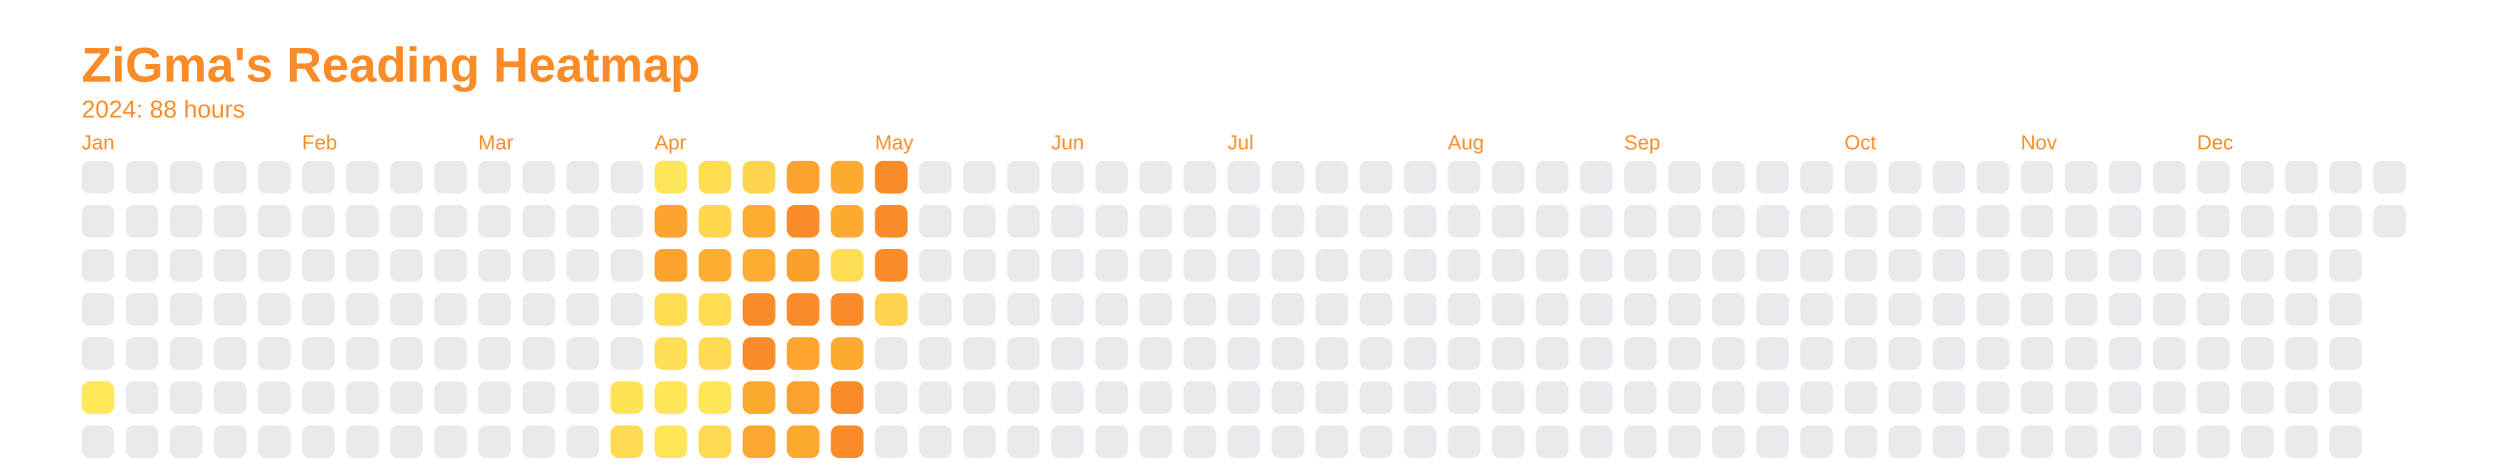
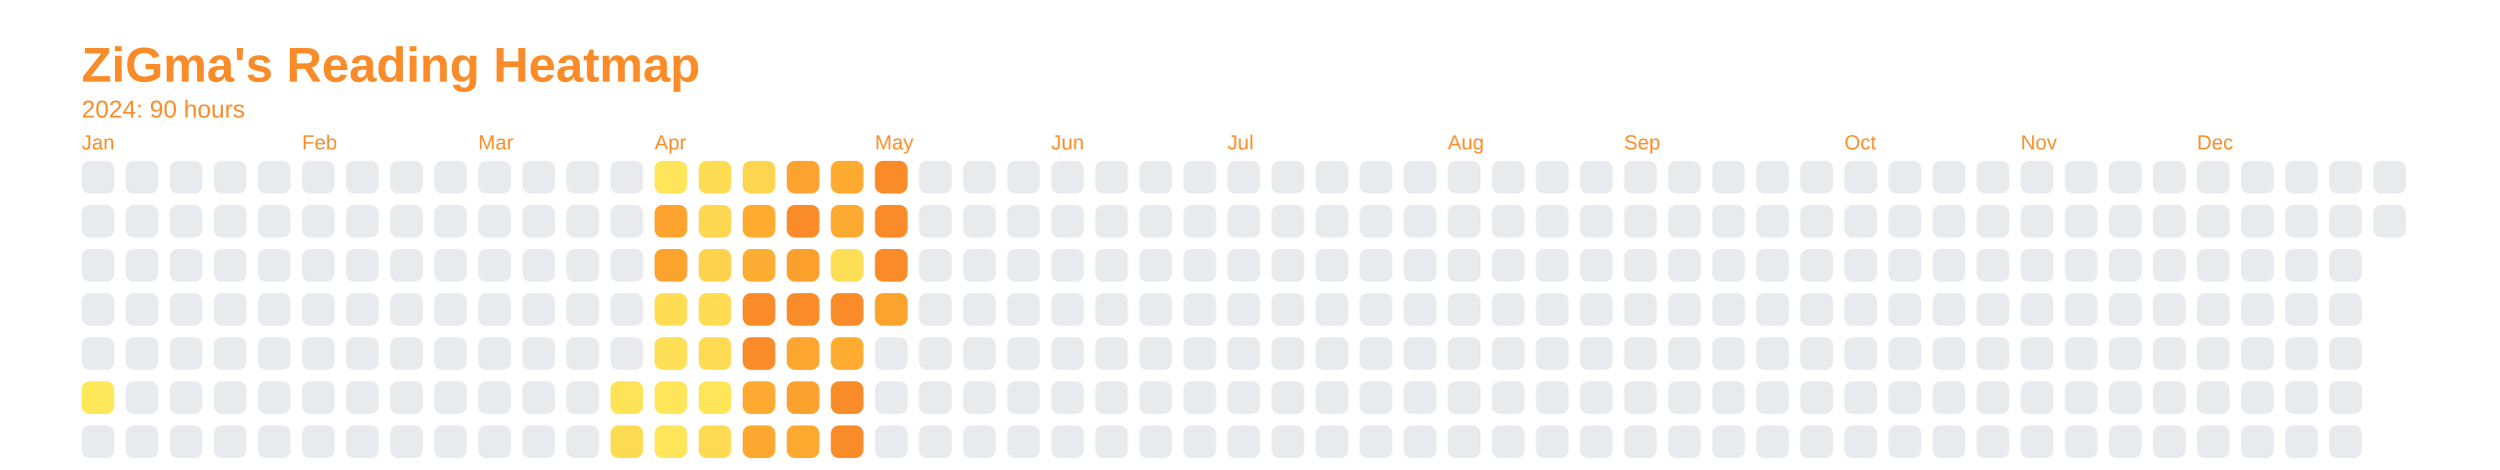
<svg xmlns="http://www.w3.org/2000/svg" baseProfile="full" height="57.5mm" version="1.1" viewBox="0,0,306.2,57.5" width="306.2mm">
  <defs />
  <rect fill="none" height="57.5" width="306.2" x="0" y="0" />
  <text fill="#f98c28" style="font-size:6px; font-family:Arial; font-weight:bold;" x="10" y="10">ZiGma's Reading Heatmap</text>
-   <text fill="#f98c28" style="font-size:3px; font-family:Arial;" x="10" y="14.4">2024: 88 hours</text>
+   <text fill="#f98c28" style="font-size:3px; font-family:Arial;" x="10" y="14.4">2024: 90 hours</text>
  <text fill="#f98c28" style="font-size:2.5px; font-family:Arial" x="10" y="18.3">Jan</text>
  <rect fill="#e8eaed" height="4" rx="1" ry="1" width="4" x="10" y="19.7" />
  <rect fill="#e8eaed" height="4" rx="1" ry="1" width="4" x="10" y="25.1" />
  <rect fill="#e8eaed" height="4" rx="1" ry="1" width="4" x="10" y="30.5" />
  <rect fill="#e8eaed" height="4" rx="1" ry="1" width="4" x="10" y="35.9" />
  <rect fill="#e8eaed" height="4" rx="1" ry="1" width="4" x="10" y="41.3" />
  <rect fill="#ffe75a" height="4" rx="1" ry="1" width="4" x="10" y="46.7" />
  <rect fill="#e8eaed" height="4" rx="1" ry="1" width="4" x="10" y="52.1" />
  <rect fill="#e8eaed" height="4" rx="1" ry="1" width="4" x="15.4" y="19.7" />
  <rect fill="#e8eaed" height="4" rx="1" ry="1" width="4" x="15.4" y="25.1" />
  <rect fill="#e8eaed" height="4" rx="1" ry="1" width="4" x="15.4" y="30.5" />
  <rect fill="#e8eaed" height="4" rx="1" ry="1" width="4" x="15.4" y="35.9" />
  <rect fill="#e8eaed" height="4" rx="1" ry="1" width="4" x="15.4" y="41.3" />
  <rect fill="#e8eaed" height="4" rx="1" ry="1" width="4" x="15.4" y="46.7" />
  <rect fill="#e8eaed" height="4" rx="1" ry="1" width="4" x="15.4" y="52.1" />
  <rect fill="#e8eaed" height="4" rx="1" ry="1" width="4" x="20.8" y="19.7" />
  <rect fill="#e8eaed" height="4" rx="1" ry="1" width="4" x="20.8" y="25.1" />
  <rect fill="#e8eaed" height="4" rx="1" ry="1" width="4" x="20.8" y="30.5" />
  <rect fill="#e8eaed" height="4" rx="1" ry="1" width="4" x="20.8" y="35.9" />
  <rect fill="#e8eaed" height="4" rx="1" ry="1" width="4" x="20.8" y="41.3" />
  <rect fill="#e8eaed" height="4" rx="1" ry="1" width="4" x="20.8" y="46.7" />
  <rect fill="#e8eaed" height="4" rx="1" ry="1" width="4" x="20.8" y="52.1" />
  <rect fill="#e8eaed" height="4" rx="1" ry="1" width="4" x="26.2" y="19.7" />
  <rect fill="#e8eaed" height="4" rx="1" ry="1" width="4" x="26.2" y="25.1" />
  <rect fill="#e8eaed" height="4" rx="1" ry="1" width="4" x="26.2" y="30.5" />
  <rect fill="#e8eaed" height="4" rx="1" ry="1" width="4" x="26.2" y="35.9" />
  <rect fill="#e8eaed" height="4" rx="1" ry="1" width="4" x="26.2" y="41.3" />
  <rect fill="#e8eaed" height="4" rx="1" ry="1" width="4" x="26.2" y="46.7" />
  <rect fill="#e8eaed" height="4" rx="1" ry="1" width="4" x="26.2" y="52.1" />
  <rect fill="#e8eaed" height="4" rx="1" ry="1" width="4" x="31.6" y="19.7" />
  <rect fill="#e8eaed" height="4" rx="1" ry="1" width="4" x="31.6" y="25.1" />
  <rect fill="#e8eaed" height="4" rx="1" ry="1" width="4" x="31.6" y="30.5" />
  <rect fill="#e8eaed" height="4" rx="1" ry="1" width="4" x="31.6" y="35.9" />
  <rect fill="#e8eaed" height="4" rx="1" ry="1" width="4" x="31.6" y="41.3" />
  <rect fill="#e8eaed" height="4" rx="1" ry="1" width="4" x="31.6" y="46.7" />
  <rect fill="#e8eaed" height="4" rx="1" ry="1" width="4" x="31.6" y="52.1" />
  <text fill="#f98c28" style="font-size:2.5px; font-family:Arial" x="37.0" y="18.3">Feb</text>
  <rect fill="#e8eaed" height="4" rx="1" ry="1" width="4" x="37.0" y="19.7" />
  <rect fill="#e8eaed" height="4" rx="1" ry="1" width="4" x="37.0" y="25.1" />
  <rect fill="#e8eaed" height="4" rx="1" ry="1" width="4" x="37.0" y="30.5" />
  <rect fill="#e8eaed" height="4" rx="1" ry="1" width="4" x="37.0" y="35.9" />
  <rect fill="#e8eaed" height="4" rx="1" ry="1" width="4" x="37.0" y="41.3" />
  <rect fill="#e8eaed" height="4" rx="1" ry="1" width="4" x="37.0" y="46.7" />
  <rect fill="#e8eaed" height="4" rx="1" ry="1" width="4" x="37.0" y="52.1" />
  <rect fill="#e8eaed" height="4" rx="1" ry="1" width="4" x="42.4" y="19.7" />
  <rect fill="#e8eaed" height="4" rx="1" ry="1" width="4" x="42.4" y="25.1" />
  <rect fill="#e8eaed" height="4" rx="1" ry="1" width="4" x="42.4" y="30.5" />
  <rect fill="#e8eaed" height="4" rx="1" ry="1" width="4" x="42.4" y="35.9" />
  <rect fill="#e8eaed" height="4" rx="1" ry="1" width="4" x="42.4" y="41.3" />
  <rect fill="#e8eaed" height="4" rx="1" ry="1" width="4" x="42.4" y="46.7" />
  <rect fill="#e8eaed" height="4" rx="1" ry="1" width="4" x="42.4" y="52.1" />
  <rect fill="#e8eaed" height="4" rx="1" ry="1" width="4" x="47.8" y="19.7" />
  <rect fill="#e8eaed" height="4" rx="1" ry="1" width="4" x="47.8" y="25.1" />
  <rect fill="#e8eaed" height="4" rx="1" ry="1" width="4" x="47.8" y="30.5" />
  <rect fill="#e8eaed" height="4" rx="1" ry="1" width="4" x="47.8" y="35.9" />
  <rect fill="#e8eaed" height="4" rx="1" ry="1" width="4" x="47.8" y="41.3" />
  <rect fill="#e8eaed" height="4" rx="1" ry="1" width="4" x="47.8" y="46.7" />
  <rect fill="#e8eaed" height="4" rx="1" ry="1" width="4" x="47.8" y="52.1" />
  <rect fill="#e8eaed" height="4" rx="1" ry="1" width="4" x="53.2" y="19.7" />
  <rect fill="#e8eaed" height="4" rx="1" ry="1" width="4" x="53.2" y="25.1" />
  <rect fill="#e8eaed" height="4" rx="1" ry="1" width="4" x="53.2" y="30.5" />
  <rect fill="#e8eaed" height="4" rx="1" ry="1" width="4" x="53.2" y="35.9" />
  <rect fill="#e8eaed" height="4" rx="1" ry="1" width="4" x="53.2" y="41.3" />
  <rect fill="#e8eaed" height="4" rx="1" ry="1" width="4" x="53.2" y="46.7" />
  <rect fill="#e8eaed" height="4" rx="1" ry="1" width="4" x="53.2" y="52.1" />
  <text fill="#f98c28" style="font-size:2.5px; font-family:Arial" x="58.6" y="18.3">Mar</text>
  <rect fill="#e8eaed" height="4" rx="1" ry="1" width="4" x="58.6" y="19.7" />
  <rect fill="#e8eaed" height="4" rx="1" ry="1" width="4" x="58.6" y="25.1" />
  <rect fill="#e8eaed" height="4" rx="1" ry="1" width="4" x="58.6" y="30.5" />
  <rect fill="#e8eaed" height="4" rx="1" ry="1" width="4" x="58.6" y="35.9" />
  <rect fill="#e8eaed" height="4" rx="1" ry="1" width="4" x="58.6" y="41.3" />
  <rect fill="#e8eaed" height="4" rx="1" ry="1" width="4" x="58.6" y="46.7" />
  <rect fill="#e8eaed" height="4" rx="1" ry="1" width="4" x="58.6" y="52.1" />
  <rect fill="#e8eaed" height="4" rx="1" ry="1" width="4" x="64" y="19.7" />
  <rect fill="#e8eaed" height="4" rx="1" ry="1" width="4" x="64" y="25.1" />
  <rect fill="#e8eaed" height="4" rx="1" ry="1" width="4" x="64" y="30.5" />
  <rect fill="#e8eaed" height="4" rx="1" ry="1" width="4" x="64" y="35.9" />
  <rect fill="#e8eaed" height="4" rx="1" ry="1" width="4" x="64" y="41.3" />
  <rect fill="#e8eaed" height="4" rx="1" ry="1" width="4" x="64" y="46.7" />
  <rect fill="#e8eaed" height="4" rx="1" ry="1" width="4" x="64" y="52.1" />
  <rect fill="#e8eaed" height="4" rx="1" ry="1" width="4" x="69.4" y="19.7" />
  <rect fill="#e8eaed" height="4" rx="1" ry="1" width="4" x="69.4" y="25.1" />
  <rect fill="#e8eaed" height="4" rx="1" ry="1" width="4" x="69.4" y="30.5" />
  <rect fill="#e8eaed" height="4" rx="1" ry="1" width="4" x="69.4" y="35.9" />
  <rect fill="#e8eaed" height="4" rx="1" ry="1" width="4" x="69.4" y="41.3" />
  <rect fill="#e8eaed" height="4" rx="1" ry="1" width="4" x="69.4" y="46.7" />
  <rect fill="#e8eaed" height="4" rx="1" ry="1" width="4" x="69.4" y="52.1" />
  <rect fill="#e8eaed" height="4" rx="1" ry="1" width="4" x="74.8" y="19.7" />
  <rect fill="#e8eaed" height="4" rx="1" ry="1" width="4" x="74.8" y="25.1" />
  <rect fill="#e8eaed" height="4" rx="1" ry="1" width="4" x="74.8" y="30.5" />
  <rect fill="#e8eaed" height="4" rx="1" ry="1" width="4" x="74.8" y="35.9" />
  <rect fill="#e8eaed" height="4" rx="1" ry="1" width="4" x="74.8" y="41.3" />
  <rect fill="#ffe357" height="4" rx="1" ry="1" width="4" x="74.8" y="46.7" />
  <rect fill="#fedb52" height="4" rx="1" ry="1" width="4" x="74.8" y="52.1" />
  <text fill="#f98c28" style="font-size:2.5px; font-family:Arial" x="80.2" y="18.3">Apr</text>
  <rect fill="#ffe559" height="4" rx="1" ry="1" width="4" x="80.2" y="19.7" />
-   <rect fill="#fca32e" height="4" rx="1" ry="1" width="4" x="80.2" y="25.1" />
+   <rect fill="#fca42e" height="4" rx="1" ry="1" width="4" x="80.2" y="25.1" />
  <rect fill="#fca32e" height="4" rx="1" ry="1" width="4" x="80.2" y="30.5" />
  <rect fill="#fedd53" height="4" rx="1" ry="1" width="4" x="80.2" y="35.9" />
  <rect fill="#ffdf55" height="4" rx="1" ry="1" width="4" x="80.2" y="41.3" />
  <rect fill="#ffe558" height="4" rx="1" ry="1" width="4" x="80.2" y="46.7" />
  <rect fill="#ffe558" height="4" rx="1" ry="1" width="4" x="80.2" y="52.1" />
-   <rect fill="#fedd53" height="4" rx="1" ry="1" width="4" x="85.6" y="19.7" />
-   <rect fill="#fed74f" height="4" rx="1" ry="1" width="4" x="85.6" y="25.1" />
-   <rect fill="#fdad31" height="4" rx="1" ry="1" width="4" x="85.6" y="30.5" />
+   <rect fill="#fedd54" height="4" rx="1" ry="1" width="4" x="85.6" y="19.7" />
+   <rect fill="#fed750" height="4" rx="1" ry="1" width="4" x="85.6" y="25.1" />
+   <rect fill="#fed24d" height="4" rx="1" ry="1" width="4" x="85.6" y="30.5" />
  <rect fill="#fedd53" height="4" rx="1" ry="1" width="4" x="85.6" y="35.9" />
  <rect fill="#fedb52" height="4" rx="1" ry="1" width="4" x="85.6" y="41.3" />
  <rect fill="#ffe558" height="4" rx="1" ry="1" width="4" x="85.6" y="46.7" />
-   <rect fill="#feda52" height="4" rx="1" ry="1" width="4" x="85.6" y="52.1" />
-   <rect fill="#fed44e" height="4" rx="1" ry="1" width="4" x="91" y="19.7" />
+   <rect fill="#fedb52" height="4" rx="1" ry="1" width="4" x="85.6" y="52.1" />
+   <rect fill="#fed54e" height="4" rx="1" ry="1" width="4" x="91" y="19.7" />
  <rect fill="#fdac30" height="4" rx="1" ry="1" width="4" x="91" y="25.1" />
  <rect fill="#fdad31" height="4" rx="1" ry="1" width="4" x="91" y="30.5" />
  <rect fill="#f98c28" height="4" rx="1" ry="1" width="4" x="91" y="35.9" />
  <rect fill="#f98c28" height="4" rx="1" ry="1" width="4" x="91" y="41.3" />
-   <rect fill="#fca930" height="4" rx="1" ry="1" width="4" x="91" y="46.7" />
+   <rect fill="#fcaa30" height="4" rx="1" ry="1" width="4" x="91" y="46.7" />
  <rect fill="#fca72f" height="4" rx="1" ry="1" width="4" x="91" y="52.1" />
  <rect fill="#fca22e" height="4" rx="1" ry="1" width="4" x="96.4" y="19.7" />
  <rect fill="#f98c28" height="4" rx="1" ry="1" width="4" x="96.4" y="25.1" />
  <rect fill="#fb9f2d" height="4" rx="1" ry="1" width="4" x="96.4" y="30.5" />
  <rect fill="#f98c28" height="4" rx="1" ry="1" width="4" x="96.4" y="35.9" />
  <rect fill="#fca62f" height="4" rx="1" ry="1" width="4" x="96.4" y="41.3" />
  <rect fill="#fba22e" height="4" rx="1" ry="1" width="4" x="96.4" y="46.7" />
  <rect fill="#fca92f" height="4" rx="1" ry="1" width="4" x="96.4" y="52.1" />
-   <rect fill="#fcab30" height="4" rx="1" ry="1" width="4" x="101.8" y="19.7" />
+   <rect fill="#fdab30" height="4" rx="1" ry="1" width="4" x="101.8" y="19.7" />
  <rect fill="#fcaa30" height="4" rx="1" ry="1" width="4" x="101.8" y="25.1" />
-   <rect fill="#fedd54" height="4" rx="1" ry="1" width="4" x="101.8" y="30.5" />
+   <rect fill="#fede54" height="4" rx="1" ry="1" width="4" x="101.8" y="30.5" />
  <rect fill="#f98c28" height="4" rx="1" ry="1" width="4" x="101.8" y="35.9" />
-   <rect fill="#fdab30" height="4" rx="1" ry="1" width="4" x="101.8" y="41.3" />
+   <rect fill="#fdac30" height="4" rx="1" ry="1" width="4" x="101.8" y="41.3" />
  <rect fill="#f98c28" height="4" rx="1" ry="1" width="4" x="101.8" y="46.7" />
  <rect fill="#f98c28" height="4" rx="1" ry="1" width="4" x="101.8" y="52.1" />
  <text fill="#f98c28" style="font-size:2.5px; font-family:Arial" x="107.2" y="18.3">May</text>
  <rect fill="#f98c28" height="4" rx="1" ry="1" width="4" x="107.2" y="19.7" />
  <rect fill="#f98c28" height="4" rx="1" ry="1" width="4" x="107.2" y="25.1" />
  <rect fill="#f98c28" height="4" rx="1" ry="1" width="4" x="107.2" y="30.5" />
-   <rect fill="#fed44e" height="4" rx="1" ry="1" width="4" x="107.2" y="35.9" />
+   <rect fill="#fca32e" height="4" rx="1" ry="1" width="4" x="107.2" y="35.9" />
  <rect fill="#e8eaed" height="4" rx="1" ry="1" width="4" x="107.2" y="41.3" />
  <rect fill="#e8eaed" height="4" rx="1" ry="1" width="4" x="107.2" y="46.7" />
  <rect fill="#e8eaed" height="4" rx="1" ry="1" width="4" x="107.2" y="52.1" />
  <rect fill="#e8eaed" height="4" rx="1" ry="1" width="4" x="112.6" y="19.7" />
  <rect fill="#e8eaed" height="4" rx="1" ry="1" width="4" x="112.6" y="25.1" />
  <rect fill="#e8eaed" height="4" rx="1" ry="1" width="4" x="112.6" y="30.5" />
  <rect fill="#e8eaed" height="4" rx="1" ry="1" width="4" x="112.6" y="35.9" />
  <rect fill="#e8eaed" height="4" rx="1" ry="1" width="4" x="112.6" y="41.3" />
  <rect fill="#e8eaed" height="4" rx="1" ry="1" width="4" x="112.6" y="46.7" />
  <rect fill="#e8eaed" height="4" rx="1" ry="1" width="4" x="112.6" y="52.1" />
  <rect fill="#e8eaed" height="4" rx="1" ry="1" width="4" x="118" y="19.7" />
  <rect fill="#e8eaed" height="4" rx="1" ry="1" width="4" x="118" y="25.1" />
  <rect fill="#e8eaed" height="4" rx="1" ry="1" width="4" x="118" y="30.5" />
  <rect fill="#e8eaed" height="4" rx="1" ry="1" width="4" x="118" y="35.9" />
  <rect fill="#e8eaed" height="4" rx="1" ry="1" width="4" x="118" y="41.3" />
  <rect fill="#e8eaed" height="4" rx="1" ry="1" width="4" x="118" y="46.7" />
  <rect fill="#e8eaed" height="4" rx="1" ry="1" width="4" x="118" y="52.1" />
  <rect fill="#e8eaed" height="4" rx="1" ry="1" width="4" x="123.4" y="19.7" />
  <rect fill="#e8eaed" height="4" rx="1" ry="1" width="4" x="123.4" y="25.1" />
  <rect fill="#e8eaed" height="4" rx="1" ry="1" width="4" x="123.4" y="30.5" />
  <rect fill="#e8eaed" height="4" rx="1" ry="1" width="4" x="123.4" y="35.9" />
  <rect fill="#e8eaed" height="4" rx="1" ry="1" width="4" x="123.4" y="41.3" />
  <rect fill="#e8eaed" height="4" rx="1" ry="1" width="4" x="123.4" y="46.7" />
  <rect fill="#e8eaed" height="4" rx="1" ry="1" width="4" x="123.4" y="52.1" />
  <text fill="#f98c28" style="font-size:2.5px; font-family:Arial" x="128.8" y="18.3">Jun</text>
  <rect fill="#e8eaed" height="4" rx="1" ry="1" width="4" x="128.8" y="19.7" />
  <rect fill="#e8eaed" height="4" rx="1" ry="1" width="4" x="128.8" y="25.1" />
  <rect fill="#e8eaed" height="4" rx="1" ry="1" width="4" x="128.8" y="30.5" />
  <rect fill="#e8eaed" height="4" rx="1" ry="1" width="4" x="128.8" y="35.9" />
  <rect fill="#e8eaed" height="4" rx="1" ry="1" width="4" x="128.8" y="41.3" />
  <rect fill="#e8eaed" height="4" rx="1" ry="1" width="4" x="128.8" y="46.7" />
  <rect fill="#e8eaed" height="4" rx="1" ry="1" width="4" x="128.8" y="52.1" />
  <rect fill="#e8eaed" height="4" rx="1" ry="1" width="4" x="134.2" y="19.7" />
  <rect fill="#e8eaed" height="4" rx="1" ry="1" width="4" x="134.2" y="25.1" />
  <rect fill="#e8eaed" height="4" rx="1" ry="1" width="4" x="134.2" y="30.5" />
  <rect fill="#e8eaed" height="4" rx="1" ry="1" width="4" x="134.2" y="35.9" />
  <rect fill="#e8eaed" height="4" rx="1" ry="1" width="4" x="134.2" y="41.3" />
  <rect fill="#e8eaed" height="4" rx="1" ry="1" width="4" x="134.2" y="46.7" />
  <rect fill="#e8eaed" height="4" rx="1" ry="1" width="4" x="134.2" y="52.1" />
  <rect fill="#e8eaed" height="4" rx="1" ry="1" width="4" x="139.6" y="19.7" />
  <rect fill="#e8eaed" height="4" rx="1" ry="1" width="4" x="139.6" y="25.1" />
  <rect fill="#e8eaed" height="4" rx="1" ry="1" width="4" x="139.6" y="30.5" />
  <rect fill="#e8eaed" height="4" rx="1" ry="1" width="4" x="139.6" y="35.9" />
  <rect fill="#e8eaed" height="4" rx="1" ry="1" width="4" x="139.6" y="41.3" />
  <rect fill="#e8eaed" height="4" rx="1" ry="1" width="4" x="139.6" y="46.7" />
  <rect fill="#e8eaed" height="4" rx="1" ry="1" width="4" x="139.6" y="52.1" />
  <rect fill="#e8eaed" height="4" rx="1" ry="1" width="4" x="145" y="19.7" />
  <rect fill="#e8eaed" height="4" rx="1" ry="1" width="4" x="145" y="25.1" />
  <rect fill="#e8eaed" height="4" rx="1" ry="1" width="4" x="145" y="30.5" />
  <rect fill="#e8eaed" height="4" rx="1" ry="1" width="4" x="145" y="35.9" />
  <rect fill="#e8eaed" height="4" rx="1" ry="1" width="4" x="145" y="41.3" />
  <rect fill="#e8eaed" height="4" rx="1" ry="1" width="4" x="145" y="46.7" />
  <rect fill="#e8eaed" height="4" rx="1" ry="1" width="4" x="145" y="52.1" />
  <text fill="#f98c28" style="font-size:2.5px; font-family:Arial" x="150.4" y="18.3">Jul</text>
  <rect fill="#e8eaed" height="4" rx="1" ry="1" width="4" x="150.4" y="19.7" />
  <rect fill="#e8eaed" height="4" rx="1" ry="1" width="4" x="150.4" y="25.1" />
  <rect fill="#e8eaed" height="4" rx="1" ry="1" width="4" x="150.4" y="30.5" />
  <rect fill="#e8eaed" height="4" rx="1" ry="1" width="4" x="150.4" y="35.9" />
  <rect fill="#e8eaed" height="4" rx="1" ry="1" width="4" x="150.4" y="41.3" />
  <rect fill="#e8eaed" height="4" rx="1" ry="1" width="4" x="150.4" y="46.7" />
  <rect fill="#e8eaed" height="4" rx="1" ry="1" width="4" x="150.4" y="52.1" />
  <rect fill="#e8eaed" height="4" rx="1" ry="1" width="4" x="155.8" y="19.7" />
  <rect fill="#e8eaed" height="4" rx="1" ry="1" width="4" x="155.8" y="25.1" />
  <rect fill="#e8eaed" height="4" rx="1" ry="1" width="4" x="155.8" y="30.5" />
  <rect fill="#e8eaed" height="4" rx="1" ry="1" width="4" x="155.8" y="35.9" />
  <rect fill="#e8eaed" height="4" rx="1" ry="1" width="4" x="155.8" y="41.3" />
  <rect fill="#e8eaed" height="4" rx="1" ry="1" width="4" x="155.8" y="46.7" />
  <rect fill="#e8eaed" height="4" rx="1" ry="1" width="4" x="155.8" y="52.1" />
  <rect fill="#e8eaed" height="4" rx="1" ry="1" width="4" x="161.2" y="19.7" />
  <rect fill="#e8eaed" height="4" rx="1" ry="1" width="4" x="161.2" y="25.1" />
  <rect fill="#e8eaed" height="4" rx="1" ry="1" width="4" x="161.2" y="30.5" />
  <rect fill="#e8eaed" height="4" rx="1" ry="1" width="4" x="161.2" y="35.9" />
  <rect fill="#e8eaed" height="4" rx="1" ry="1" width="4" x="161.2" y="41.3" />
  <rect fill="#e8eaed" height="4" rx="1" ry="1" width="4" x="161.2" y="46.7" />
  <rect fill="#e8eaed" height="4" rx="1" ry="1" width="4" x="161.2" y="52.1" />
  <rect fill="#e8eaed" height="4" rx="1" ry="1" width="4" x="166.6" y="19.7" />
  <rect fill="#e8eaed" height="4" rx="1" ry="1" width="4" x="166.6" y="25.1" />
  <rect fill="#e8eaed" height="4" rx="1" ry="1" width="4" x="166.6" y="30.5" />
  <rect fill="#e8eaed" height="4" rx="1" ry="1" width="4" x="166.6" y="35.9" />
  <rect fill="#e8eaed" height="4" rx="1" ry="1" width="4" x="166.6" y="41.3" />
  <rect fill="#e8eaed" height="4" rx="1" ry="1" width="4" x="166.6" y="46.7" />
  <rect fill="#e8eaed" height="4" rx="1" ry="1" width="4" x="166.6" y="52.1" />
  <rect fill="#e8eaed" height="4" rx="1" ry="1" width="4" x="172" y="19.7" />
  <rect fill="#e8eaed" height="4" rx="1" ry="1" width="4" x="172" y="25.1" />
  <rect fill="#e8eaed" height="4" rx="1" ry="1" width="4" x="172" y="30.5" />
  <rect fill="#e8eaed" height="4" rx="1" ry="1" width="4" x="172" y="35.9" />
  <rect fill="#e8eaed" height="4" rx="1" ry="1" width="4" x="172" y="41.3" />
  <rect fill="#e8eaed" height="4" rx="1" ry="1" width="4" x="172" y="46.7" />
  <rect fill="#e8eaed" height="4" rx="1" ry="1" width="4" x="172" y="52.1" />
  <text fill="#f98c28" style="font-size:2.5px; font-family:Arial" x="177.4" y="18.3">Aug</text>
  <rect fill="#e8eaed" height="4" rx="1" ry="1" width="4" x="177.4" y="19.7" />
  <rect fill="#e8eaed" height="4" rx="1" ry="1" width="4" x="177.4" y="25.1" />
  <rect fill="#e8eaed" height="4" rx="1" ry="1" width="4" x="177.4" y="30.5" />
  <rect fill="#e8eaed" height="4" rx="1" ry="1" width="4" x="177.4" y="35.9" />
  <rect fill="#e8eaed" height="4" rx="1" ry="1" width="4" x="177.4" y="41.3" />
  <rect fill="#e8eaed" height="4" rx="1" ry="1" width="4" x="177.4" y="46.7" />
  <rect fill="#e8eaed" height="4" rx="1" ry="1" width="4" x="177.4" y="52.1" />
  <rect fill="#e8eaed" height="4" rx="1" ry="1" width="4" x="182.8" y="19.7" />
  <rect fill="#e8eaed" height="4" rx="1" ry="1" width="4" x="182.8" y="25.1" />
  <rect fill="#e8eaed" height="4" rx="1" ry="1" width="4" x="182.8" y="30.5" />
  <rect fill="#e8eaed" height="4" rx="1" ry="1" width="4" x="182.8" y="35.9" />
  <rect fill="#e8eaed" height="4" rx="1" ry="1" width="4" x="182.8" y="41.3" />
  <rect fill="#e8eaed" height="4" rx="1" ry="1" width="4" x="182.8" y="46.7" />
  <rect fill="#e8eaed" height="4" rx="1" ry="1" width="4" x="182.8" y="52.1" />
  <rect fill="#e8eaed" height="4" rx="1" ry="1" width="4" x="188.2" y="19.7" />
  <rect fill="#e8eaed" height="4" rx="1" ry="1" width="4" x="188.2" y="25.1" />
  <rect fill="#e8eaed" height="4" rx="1" ry="1" width="4" x="188.2" y="30.5" />
  <rect fill="#e8eaed" height="4" rx="1" ry="1" width="4" x="188.2" y="35.9" />
  <rect fill="#e8eaed" height="4" rx="1" ry="1" width="4" x="188.2" y="41.3" />
  <rect fill="#e8eaed" height="4" rx="1" ry="1" width="4" x="188.2" y="46.7" />
  <rect fill="#e8eaed" height="4" rx="1" ry="1" width="4" x="188.2" y="52.1" />
  <rect fill="#e8eaed" height="4" rx="1" ry="1" width="4" x="193.6" y="19.7" />
  <rect fill="#e8eaed" height="4" rx="1" ry="1" width="4" x="193.6" y="25.1" />
  <rect fill="#e8eaed" height="4" rx="1" ry="1" width="4" x="193.6" y="30.5" />
  <rect fill="#e8eaed" height="4" rx="1" ry="1" width="4" x="193.6" y="35.9" />
  <rect fill="#e8eaed" height="4" rx="1" ry="1" width="4" x="193.6" y="41.3" />
  <rect fill="#e8eaed" height="4" rx="1" ry="1" width="4" x="193.6" y="46.7" />
  <rect fill="#e8eaed" height="4" rx="1" ry="1" width="4" x="193.6" y="52.1" />
  <text fill="#f98c28" style="font-size:2.5px; font-family:Arial" x="199" y="18.3">Sep</text>
  <rect fill="#e8eaed" height="4" rx="1" ry="1" width="4" x="199" y="19.7" />
  <rect fill="#e8eaed" height="4" rx="1" ry="1" width="4" x="199" y="25.1" />
  <rect fill="#e8eaed" height="4" rx="1" ry="1" width="4" x="199" y="30.5" />
  <rect fill="#e8eaed" height="4" rx="1" ry="1" width="4" x="199" y="35.9" />
  <rect fill="#e8eaed" height="4" rx="1" ry="1" width="4" x="199" y="41.3" />
  <rect fill="#e8eaed" height="4" rx="1" ry="1" width="4" x="199" y="46.7" />
  <rect fill="#e8eaed" height="4" rx="1" ry="1" width="4" x="199" y="52.1" />
  <rect fill="#e8eaed" height="4" rx="1" ry="1" width="4" x="204.4" y="19.7" />
  <rect fill="#e8eaed" height="4" rx="1" ry="1" width="4" x="204.4" y="25.1" />
  <rect fill="#e8eaed" height="4" rx="1" ry="1" width="4" x="204.4" y="30.5" />
  <rect fill="#e8eaed" height="4" rx="1" ry="1" width="4" x="204.4" y="35.9" />
  <rect fill="#e8eaed" height="4" rx="1" ry="1" width="4" x="204.4" y="41.3" />
  <rect fill="#e8eaed" height="4" rx="1" ry="1" width="4" x="204.4" y="46.7" />
  <rect fill="#e8eaed" height="4" rx="1" ry="1" width="4" x="204.4" y="52.1" />
  <rect fill="#e8eaed" height="4" rx="1" ry="1" width="4" x="209.8" y="19.7" />
  <rect fill="#e8eaed" height="4" rx="1" ry="1" width="4" x="209.8" y="25.1" />
  <rect fill="#e8eaed" height="4" rx="1" ry="1" width="4" x="209.8" y="30.5" />
  <rect fill="#e8eaed" height="4" rx="1" ry="1" width="4" x="209.8" y="35.9" />
  <rect fill="#e8eaed" height="4" rx="1" ry="1" width="4" x="209.8" y="41.3" />
  <rect fill="#e8eaed" height="4" rx="1" ry="1" width="4" x="209.8" y="46.7" />
  <rect fill="#e8eaed" height="4" rx="1" ry="1" width="4" x="209.8" y="52.1" />
  <rect fill="#e8eaed" height="4" rx="1" ry="1" width="4" x="215.2" y="19.7" />
  <rect fill="#e8eaed" height="4" rx="1" ry="1" width="4" x="215.2" y="25.1" />
  <rect fill="#e8eaed" height="4" rx="1" ry="1" width="4" x="215.2" y="30.5" />
  <rect fill="#e8eaed" height="4" rx="1" ry="1" width="4" x="215.2" y="35.9" />
  <rect fill="#e8eaed" height="4" rx="1" ry="1" width="4" x="215.2" y="41.3" />
  <rect fill="#e8eaed" height="4" rx="1" ry="1" width="4" x="215.2" y="46.7" />
  <rect fill="#e8eaed" height="4" rx="1" ry="1" width="4" x="215.2" y="52.1" />
  <rect fill="#e8eaed" height="4" rx="1" ry="1" width="4" x="220.6" y="19.7" />
  <rect fill="#e8eaed" height="4" rx="1" ry="1" width="4" x="220.6" y="25.1" />
  <rect fill="#e8eaed" height="4" rx="1" ry="1" width="4" x="220.6" y="30.5" />
  <rect fill="#e8eaed" height="4" rx="1" ry="1" width="4" x="220.6" y="35.9" />
  <rect fill="#e8eaed" height="4" rx="1" ry="1" width="4" x="220.6" y="41.3" />
  <rect fill="#e8eaed" height="4" rx="1" ry="1" width="4" x="220.6" y="46.7" />
  <rect fill="#e8eaed" height="4" rx="1" ry="1" width="4" x="220.6" y="52.1" />
  <text fill="#f98c28" style="font-size:2.5px; font-family:Arial" x="226" y="18.3">Oct</text>
  <rect fill="#e8eaed" height="4" rx="1" ry="1" width="4" x="226" y="19.7" />
  <rect fill="#e8eaed" height="4" rx="1" ry="1" width="4" x="226" y="25.1" />
  <rect fill="#e8eaed" height="4" rx="1" ry="1" width="4" x="226" y="30.5" />
  <rect fill="#e8eaed" height="4" rx="1" ry="1" width="4" x="226" y="35.9" />
  <rect fill="#e8eaed" height="4" rx="1" ry="1" width="4" x="226" y="41.3" />
  <rect fill="#e8eaed" height="4" rx="1" ry="1" width="4" x="226" y="46.7" />
  <rect fill="#e8eaed" height="4" rx="1" ry="1" width="4" x="226" y="52.1" />
  <rect fill="#e8eaed" height="4" rx="1" ry="1" width="4" x="231.4" y="19.7" />
  <rect fill="#e8eaed" height="4" rx="1" ry="1" width="4" x="231.4" y="25.1" />
  <rect fill="#e8eaed" height="4" rx="1" ry="1" width="4" x="231.4" y="30.5" />
  <rect fill="#e8eaed" height="4" rx="1" ry="1" width="4" x="231.4" y="35.9" />
  <rect fill="#e8eaed" height="4" rx="1" ry="1" width="4" x="231.4" y="41.3" />
  <rect fill="#e8eaed" height="4" rx="1" ry="1" width="4" x="231.4" y="46.7" />
  <rect fill="#e8eaed" height="4" rx="1" ry="1" width="4" x="231.4" y="52.1" />
  <rect fill="#e8eaed" height="4" rx="1" ry="1" width="4" x="236.8" y="19.7" />
  <rect fill="#e8eaed" height="4" rx="1" ry="1" width="4" x="236.8" y="25.1" />
  <rect fill="#e8eaed" height="4" rx="1" ry="1" width="4" x="236.8" y="30.5" />
  <rect fill="#e8eaed" height="4" rx="1" ry="1" width="4" x="236.8" y="35.9" />
  <rect fill="#e8eaed" height="4" rx="1" ry="1" width="4" x="236.8" y="41.3" />
  <rect fill="#e8eaed" height="4" rx="1" ry="1" width="4" x="236.8" y="46.7" />
  <rect fill="#e8eaed" height="4" rx="1" ry="1" width="4" x="236.8" y="52.1" />
  <rect fill="#e8eaed" height="4" rx="1" ry="1" width="4" x="242.2" y="19.7" />
  <rect fill="#e8eaed" height="4" rx="1" ry="1" width="4" x="242.2" y="25.1" />
  <rect fill="#e8eaed" height="4" rx="1" ry="1" width="4" x="242.2" y="30.5" />
  <rect fill="#e8eaed" height="4" rx="1" ry="1" width="4" x="242.2" y="35.9" />
  <rect fill="#e8eaed" height="4" rx="1" ry="1" width="4" x="242.2" y="41.3" />
  <rect fill="#e8eaed" height="4" rx="1" ry="1" width="4" x="242.2" y="46.7" />
  <rect fill="#e8eaed" height="4" rx="1" ry="1" width="4" x="242.2" y="52.1" />
  <text fill="#f98c28" style="font-size:2.5px; font-family:Arial" x="247.6" y="18.3">Nov</text>
  <rect fill="#e8eaed" height="4" rx="1" ry="1" width="4" x="247.6" y="19.7" />
  <rect fill="#e8eaed" height="4" rx="1" ry="1" width="4" x="247.6" y="25.1" />
  <rect fill="#e8eaed" height="4" rx="1" ry="1" width="4" x="247.6" y="30.5" />
  <rect fill="#e8eaed" height="4" rx="1" ry="1" width="4" x="247.6" y="35.9" />
  <rect fill="#e8eaed" height="4" rx="1" ry="1" width="4" x="247.6" y="41.3" />
  <rect fill="#e8eaed" height="4" rx="1" ry="1" width="4" x="247.6" y="46.7" />
  <rect fill="#e8eaed" height="4" rx="1" ry="1" width="4" x="247.6" y="52.1" />
  <rect fill="#e8eaed" height="4" rx="1" ry="1" width="4" x="253" y="19.7" />
  <rect fill="#e8eaed" height="4" rx="1" ry="1" width="4" x="253" y="25.1" />
  <rect fill="#e8eaed" height="4" rx="1" ry="1" width="4" x="253" y="30.5" />
  <rect fill="#e8eaed" height="4" rx="1" ry="1" width="4" x="253" y="35.9" />
  <rect fill="#e8eaed" height="4" rx="1" ry="1" width="4" x="253" y="41.3" />
  <rect fill="#e8eaed" height="4" rx="1" ry="1" width="4" x="253" y="46.7" />
  <rect fill="#e8eaed" height="4" rx="1" ry="1" width="4" x="253" y="52.1" />
  <rect fill="#e8eaed" height="4" rx="1" ry="1" width="4" x="258.4" y="19.7" />
  <rect fill="#e8eaed" height="4" rx="1" ry="1" width="4" x="258.4" y="25.1" />
  <rect fill="#e8eaed" height="4" rx="1" ry="1" width="4" x="258.4" y="30.5" />
  <rect fill="#e8eaed" height="4" rx="1" ry="1" width="4" x="258.4" y="35.9" />
  <rect fill="#e8eaed" height="4" rx="1" ry="1" width="4" x="258.4" y="41.3" />
  <rect fill="#e8eaed" height="4" rx="1" ry="1" width="4" x="258.4" y="46.7" />
  <rect fill="#e8eaed" height="4" rx="1" ry="1" width="4" x="258.4" y="52.1" />
  <rect fill="#e8eaed" height="4" rx="1" ry="1" width="4" x="263.8" y="19.7" />
  <rect fill="#e8eaed" height="4" rx="1" ry="1" width="4" x="263.8" y="25.1" />
  <rect fill="#e8eaed" height="4" rx="1" ry="1" width="4" x="263.8" y="30.5" />
  <rect fill="#e8eaed" height="4" rx="1" ry="1" width="4" x="263.8" y="35.9" />
  <rect fill="#e8eaed" height="4" rx="1" ry="1" width="4" x="263.8" y="41.3" />
  <rect fill="#e8eaed" height="4" rx="1" ry="1" width="4" x="263.8" y="46.7" />
  <rect fill="#e8eaed" height="4" rx="1" ry="1" width="4" x="263.8" y="52.1" />
  <text fill="#f98c28" style="font-size:2.5px; font-family:Arial" x="269.2" y="18.3">Dec</text>
  <rect fill="#e8eaed" height="4" rx="1" ry="1" width="4" x="269.2" y="19.7" />
  <rect fill="#e8eaed" height="4" rx="1" ry="1" width="4" x="269.2" y="25.1" />
  <rect fill="#e8eaed" height="4" rx="1" ry="1" width="4" x="269.2" y="30.5" />
  <rect fill="#e8eaed" height="4" rx="1" ry="1" width="4" x="269.2" y="35.9" />
  <rect fill="#e8eaed" height="4" rx="1" ry="1" width="4" x="269.2" y="41.3" />
  <rect fill="#e8eaed" height="4" rx="1" ry="1" width="4" x="269.2" y="46.7" />
  <rect fill="#e8eaed" height="4" rx="1" ry="1" width="4" x="269.2" y="52.1" />
  <rect fill="#e8eaed" height="4" rx="1" ry="1" width="4" x="274.6" y="19.7" />
  <rect fill="#e8eaed" height="4" rx="1" ry="1" width="4" x="274.6" y="25.1" />
  <rect fill="#e8eaed" height="4" rx="1" ry="1" width="4" x="274.6" y="30.5" />
  <rect fill="#e8eaed" height="4" rx="1" ry="1" width="4" x="274.6" y="35.9" />
  <rect fill="#e8eaed" height="4" rx="1" ry="1" width="4" x="274.6" y="41.3" />
  <rect fill="#e8eaed" height="4" rx="1" ry="1" width="4" x="274.6" y="46.7" />
  <rect fill="#e8eaed" height="4" rx="1" ry="1" width="4" x="274.6" y="52.1" />
  <rect fill="#e8eaed" height="4" rx="1" ry="1" width="4" x="280" y="19.7" />
  <rect fill="#e8eaed" height="4" rx="1" ry="1" width="4" x="280" y="25.1" />
  <rect fill="#e8eaed" height="4" rx="1" ry="1" width="4" x="280" y="30.5" />
  <rect fill="#e8eaed" height="4" rx="1" ry="1" width="4" x="280" y="35.9" />
  <rect fill="#e8eaed" height="4" rx="1" ry="1" width="4" x="280" y="41.3" />
  <rect fill="#e8eaed" height="4" rx="1" ry="1" width="4" x="280" y="46.7" />
  <rect fill="#e8eaed" height="4" rx="1" ry="1" width="4" x="280" y="52.1" />
  <rect fill="#e8eaed" height="4" rx="1" ry="1" width="4" x="285.4" y="19.7" />
  <rect fill="#e8eaed" height="4" rx="1" ry="1" width="4" x="285.4" y="25.1" />
  <rect fill="#e8eaed" height="4" rx="1" ry="1" width="4" x="285.4" y="30.5" />
  <rect fill="#e8eaed" height="4" rx="1" ry="1" width="4" x="285.4" y="35.9" />
  <rect fill="#e8eaed" height="4" rx="1" ry="1" width="4" x="285.4" y="41.3" />
  <rect fill="#e8eaed" height="4" rx="1" ry="1" width="4" x="285.4" y="46.7" />
  <rect fill="#e8eaed" height="4" rx="1" ry="1" width="4" x="285.4" y="52.1" />
  <rect fill="#e8eaed" height="4" rx="1" ry="1" width="4" x="290.8" y="19.7" />
  <rect fill="#e8eaed" height="4" rx="1" ry="1" width="4" x="290.8" y="25.1" />
</svg>
